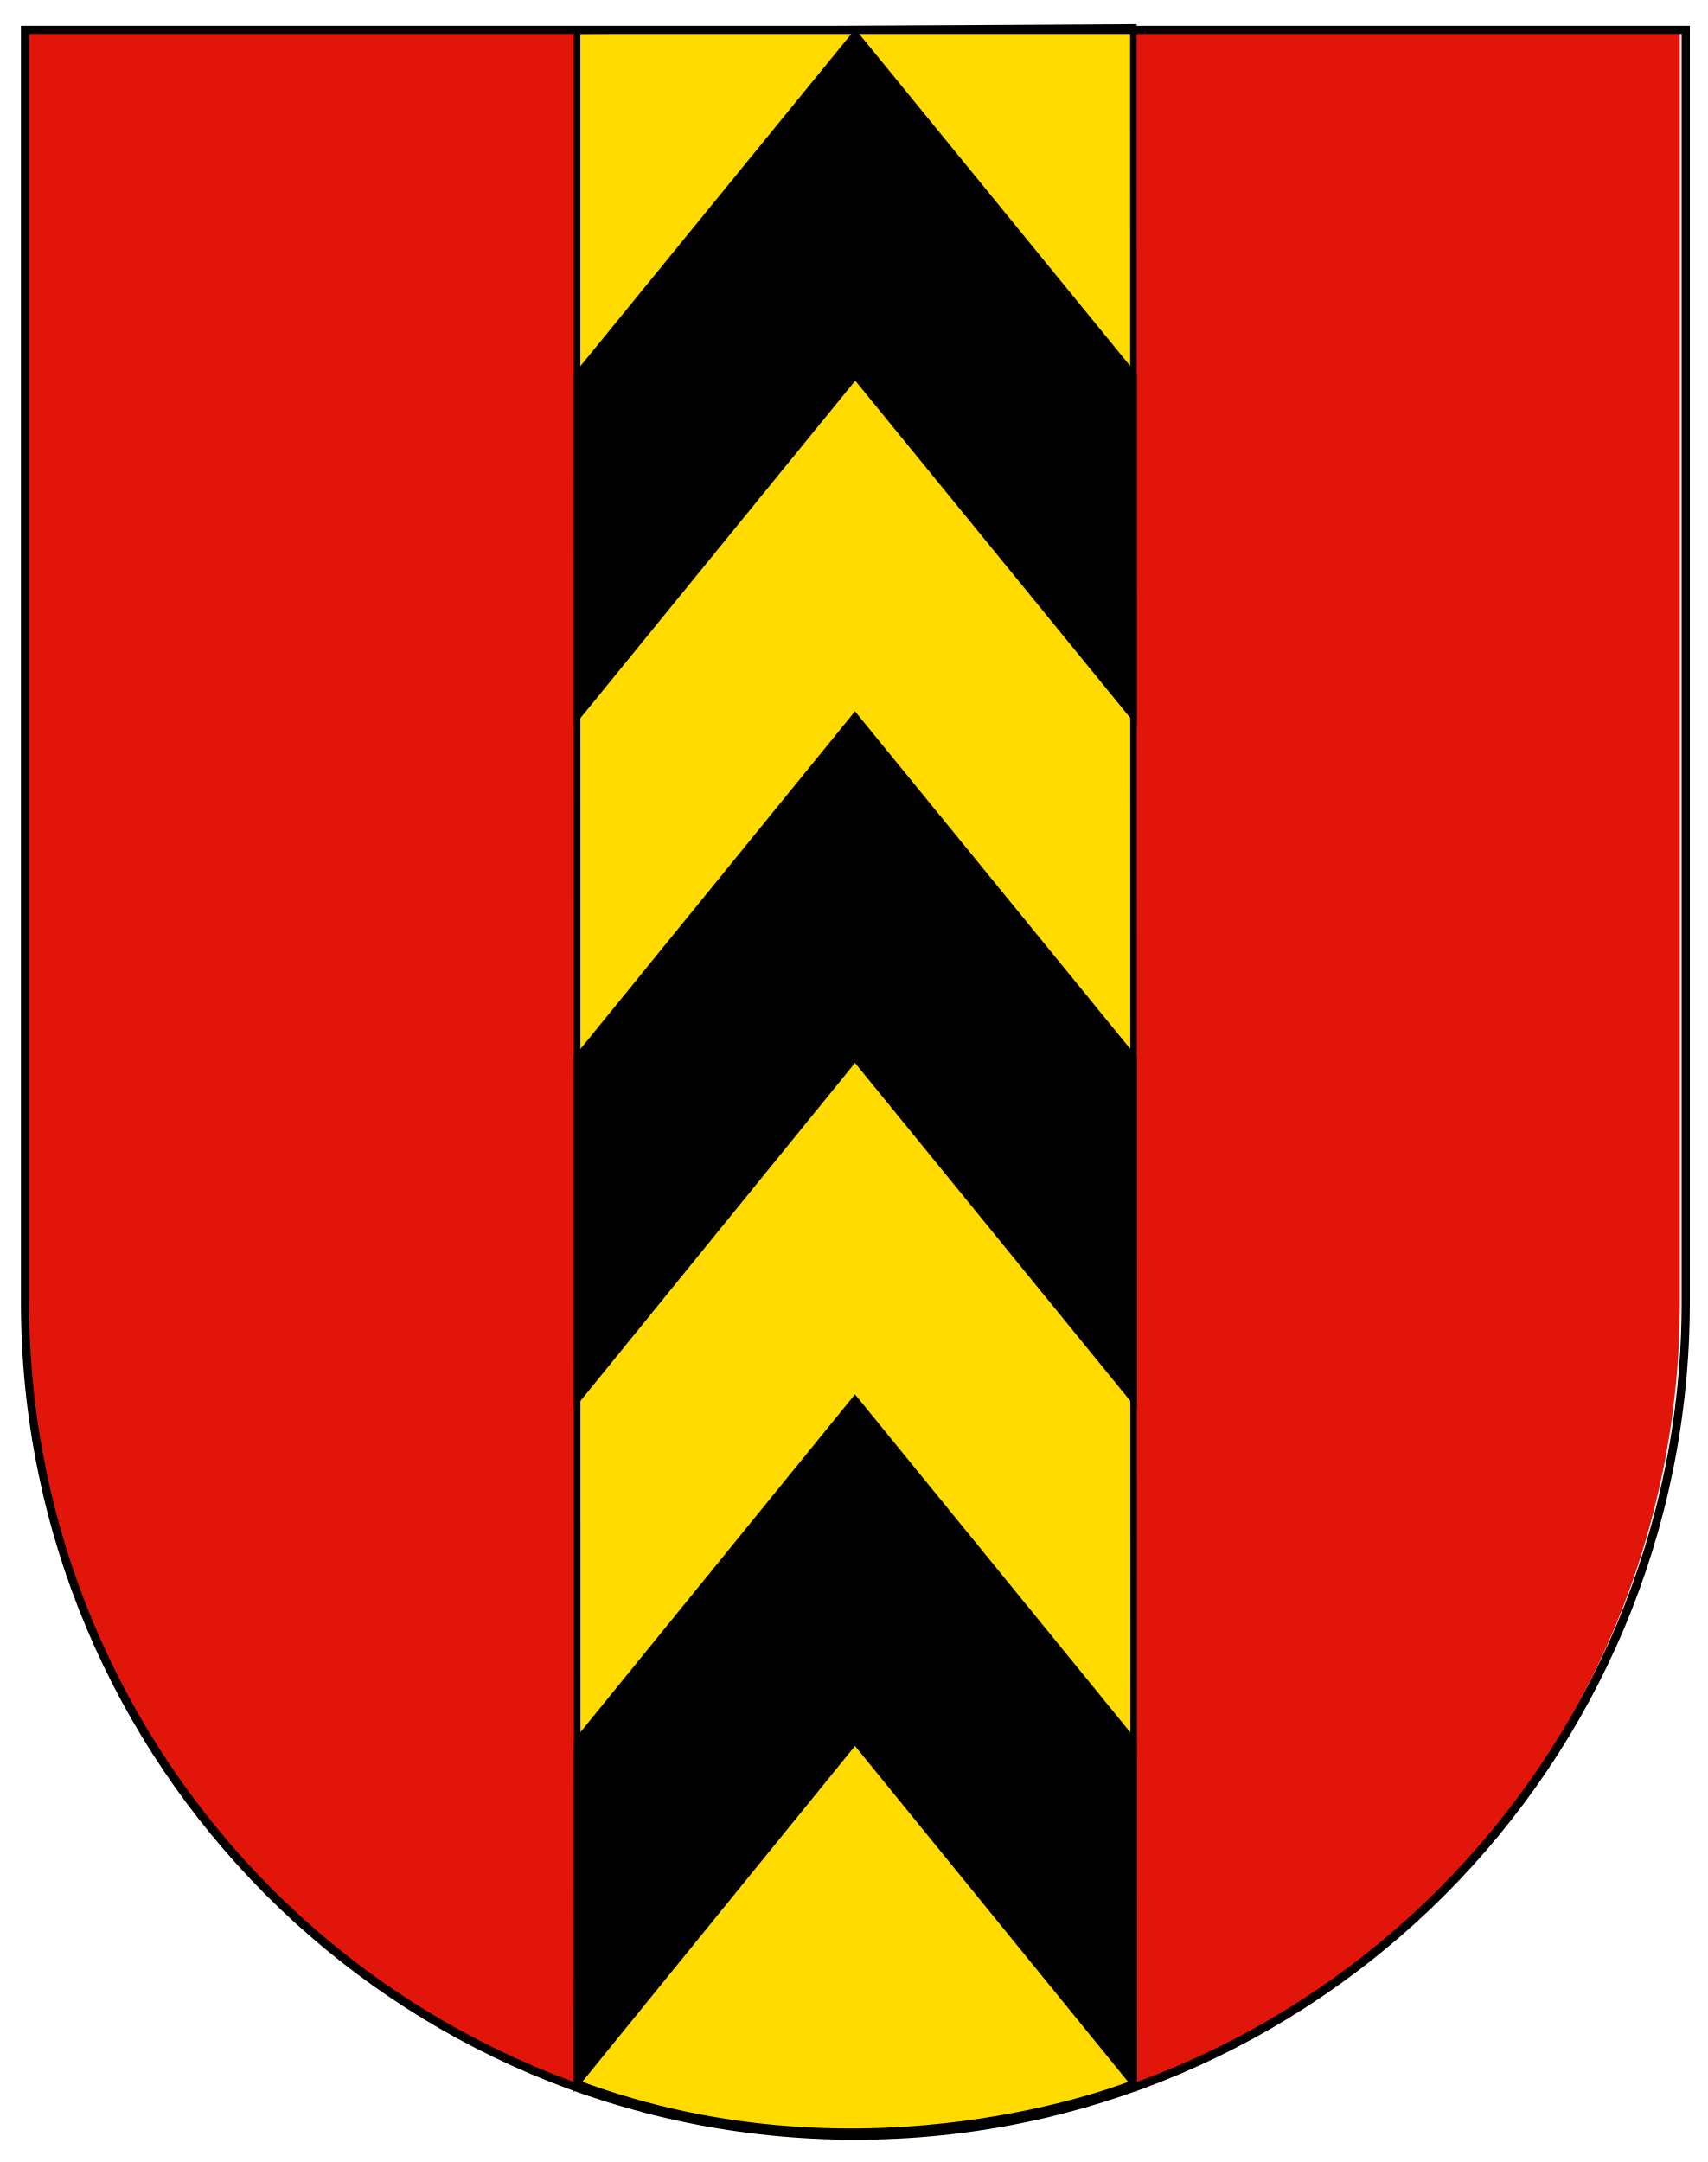
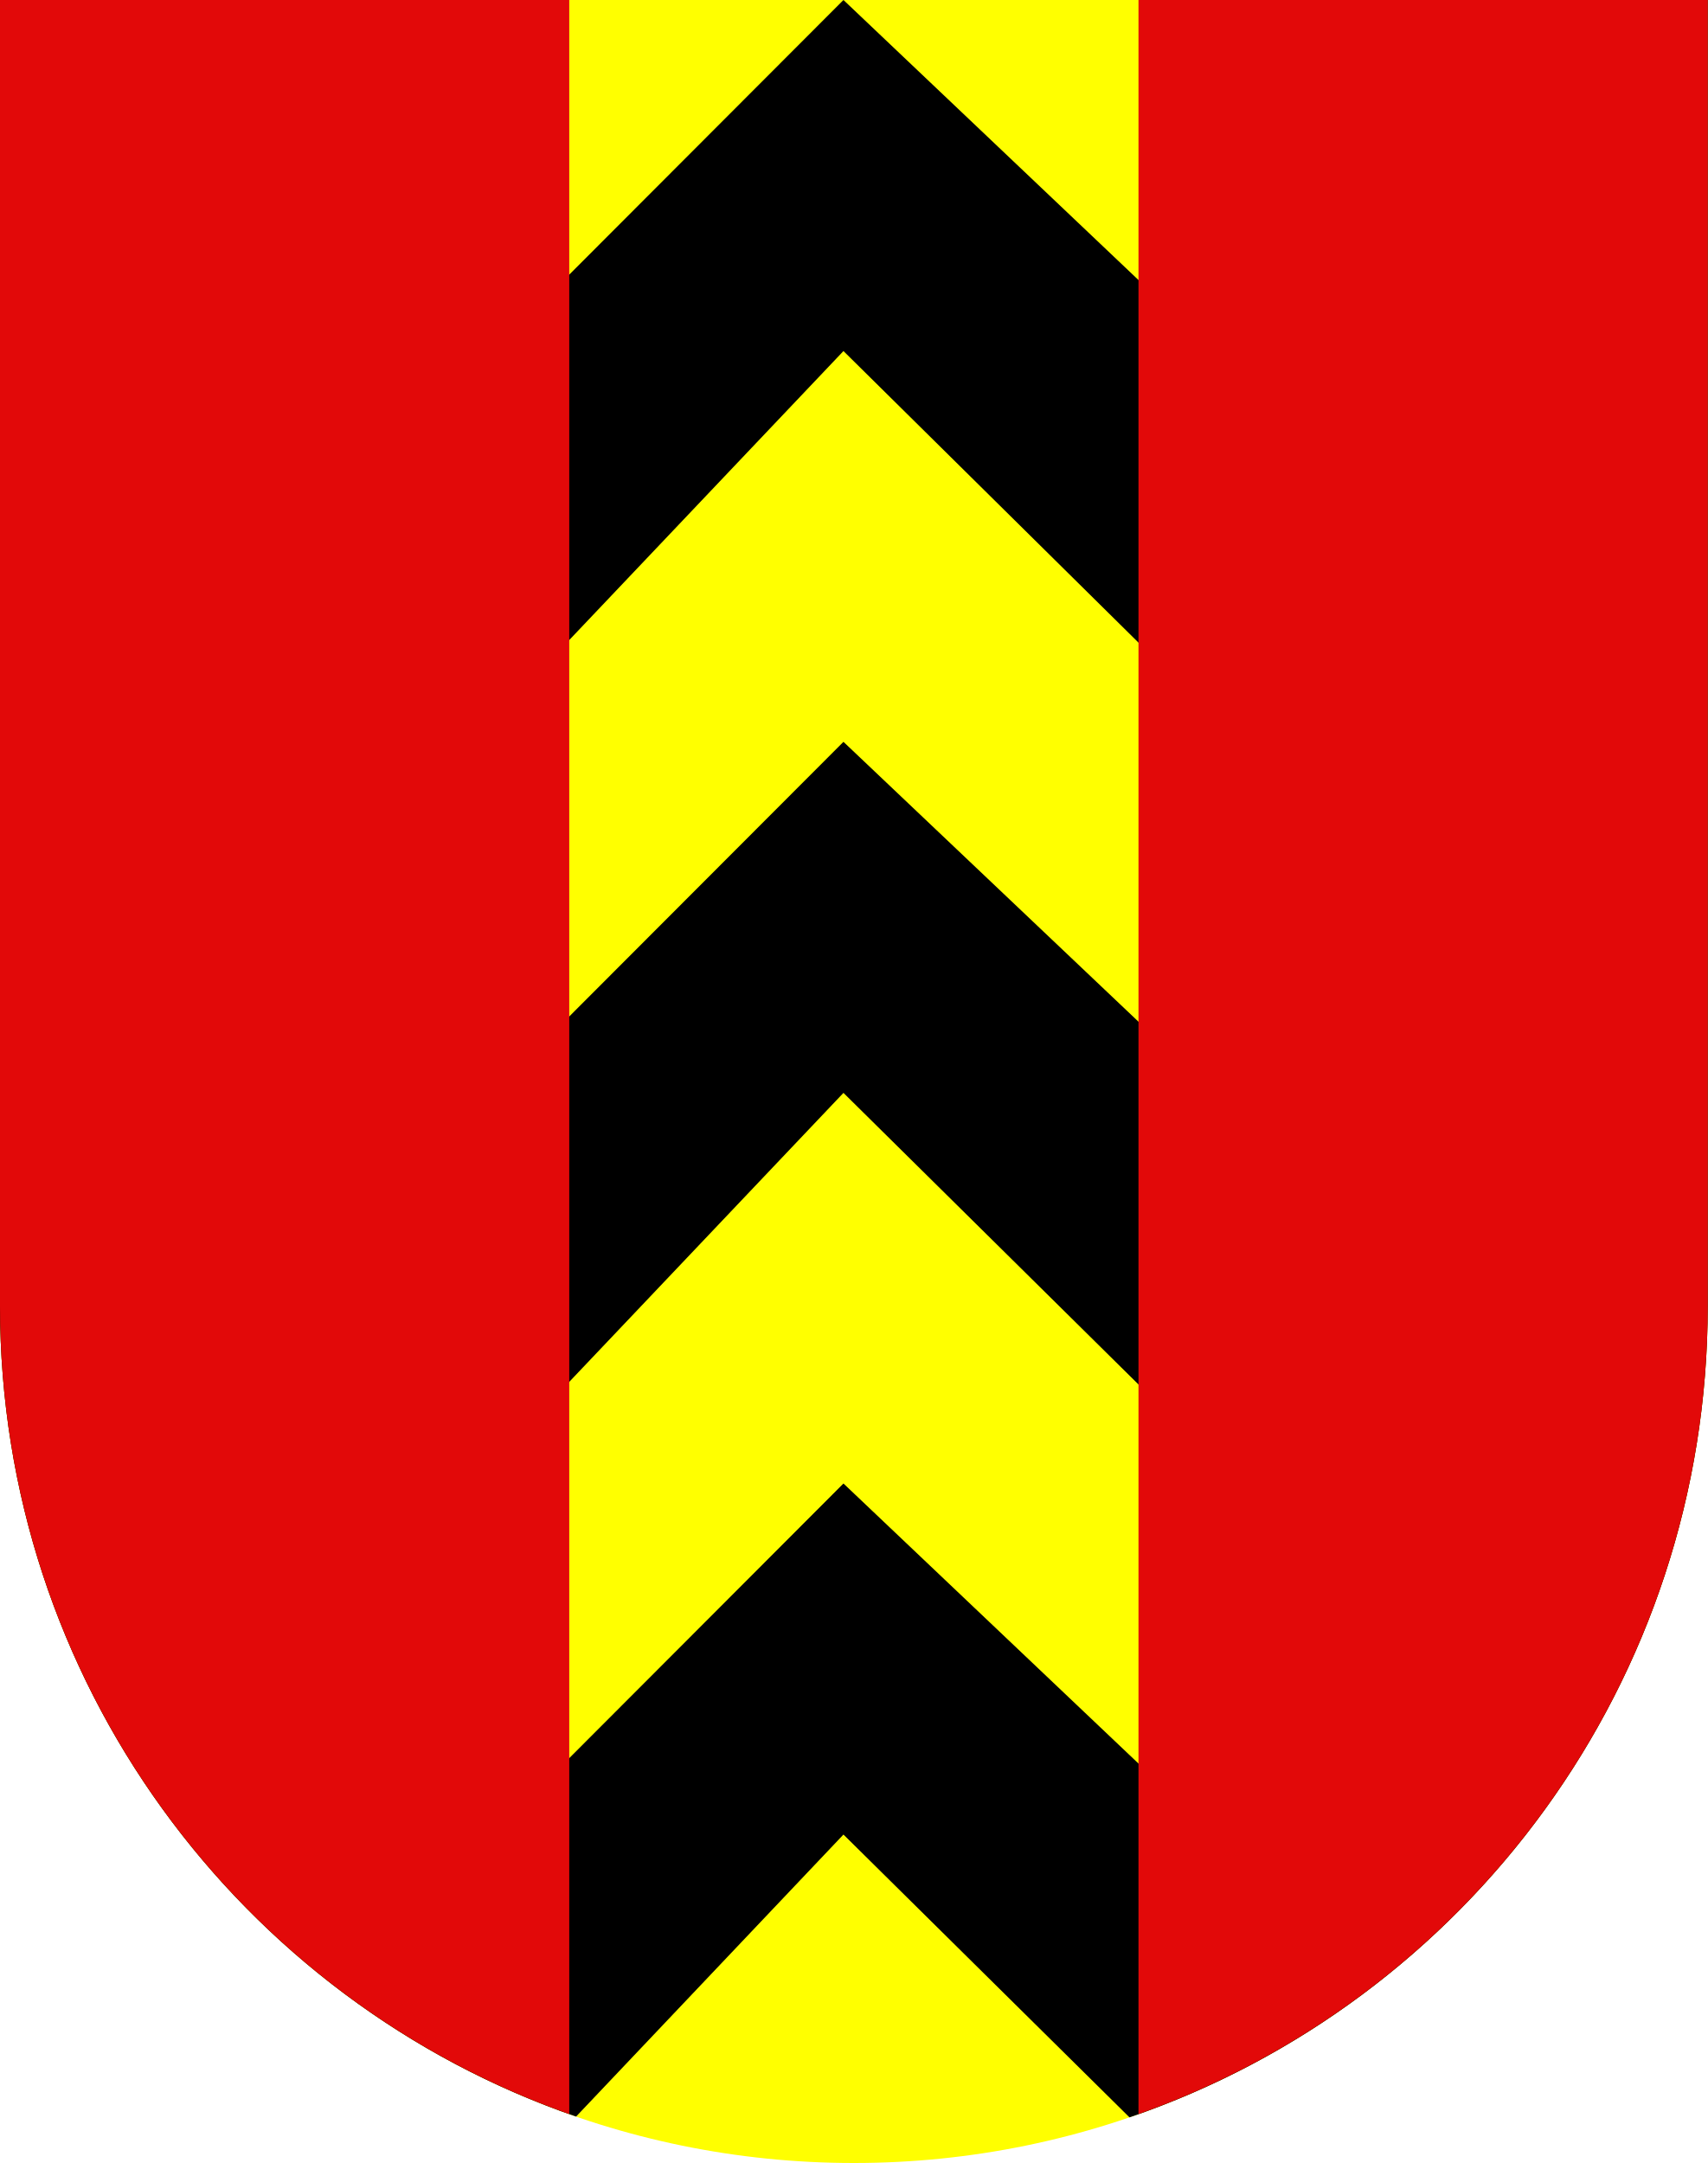
- <svg xmlns="http://www.w3.org/2000/svg" version="1.0" width="522" height="661" viewBox="-6.396 -7.377 522 661" enable-background="new -6.396 -7.377 522 661" xml:space="preserve">
-   <defs>
- </defs>
-   <path id="path1899_10_" fill="#E2150A" d="M1.959,0.643v389.868c0,141.302,113.101,255.849,252.617,255.849  c139.518,0,252.619-114.547,252.619-255.849V0.643H1.959z" />
-   <path fill="#FFDB00" stroke="#000000" stroke-width="2" d="M170.029,2.003l170.079-0.997l0.106,628.552  c0,0-81.269,33.28-170.144,0.031L170.029,2.003z" />
-   <g id="path1899_9_">
-     <path d="M510.236,0.516H0v390.218c0,141.431,114.219,256.08,255.117,256.08c140.897,0,255.119-114.649,255.119-256.08V0.516   L510.236,0.516z M2.5,3.016h505.236v387.718c0,139.824-113.324,253.58-252.619,253.58C115.824,644.313,2.5,530.558,2.5,390.733   V3.016L2.5,3.016z" />
+ <svg xmlns="http://www.w3.org/2000/svg" width="600" height="760" id="svg7776" version="1.1">
+   <defs id="defs7778" />
+   <g id="layer1" transform="translate(0,-292.3622)">
+     <g transform="translate(-37.14284,66.65454)" id="g7757">
+       <path d="m 37.143,225.708 0,458.868 c 0,166.311 134.315,301.132 300,301.132 165.685,0 300,-134.821 300,-301.132 l 0,-458.868 -600,0 z" id="path2346-2-4" style="fill:#ffff00;fill-opacity:1" />
+       <path id="path2346-2-8" transform="translate(37.14284,225.7076)" d="m 0,0 0,458.875 c 0,132.012 84.636,244.161 202.406,284.812 l 93.938,-99.094 100.5,99.375 C 515.008,703.537 600,591.17 600,458.875 L 600,0 401,0 401,99.344 296.344,0 199,97.5 199,0 z m 202.406,743.688 c 1.88,0.649 3.76,1.294 5.656,1.906 -1.893,-0.611 -3.78,-1.259 -5.656,-1.906 z M 296.344,123.344 401,226.781 401,359.938 296.344,260.656 199,358.156 199,225.938 z M 296.344,384 401,487.438 401,620.594 296.344,521.25 199,618.75 199,486.594 z m -87.688,361.781 c 1.721,0.552 3.453,1.073 5.188,1.594 -1.741,-0.523 -3.46,-1.04 -5.188,-1.594 z m 181.938,0.25 c -1.386,0.439 -2.793,0.831 -4.188,1.25 1.396,-0.421 2.801,-0.81 4.188,-1.25 z" style="fill:#000000;fill-opacity:1" />
+       <path id="path2346-2-6" d="m 37.143,225.708 0,458.875 c 0,131.111 83.486,242.595 200,283.938 l 0,-742.812 -200,0 z m 400,0 0,742.812 c 116.513,-41.342 200,-152.827 200,-283.938 l 0,-458.875 -200,0 z" style="fill:#e20909;fill-opacity:1" />
+     </g>
  </g>
-   <polygon stroke="#000000" stroke-width="2" points="170,629.516 255,524.849 340.127,629.524 340.09,524.975 255,420.516   170.098,524.973 " />
-   <polygon stroke="#000000" stroke-width="2" points="170.098,420.531 255,316.016 340.157,420.563 340.157,316.112 255,211.683   170.069,316.128 " />
-   <polygon stroke="#000000" stroke-width="2" points="170.098,211.761 255.083,107.433 340.157,211.746 340.157,107.351 255.083,3.1   170.069,107.337 " />
</svg>
